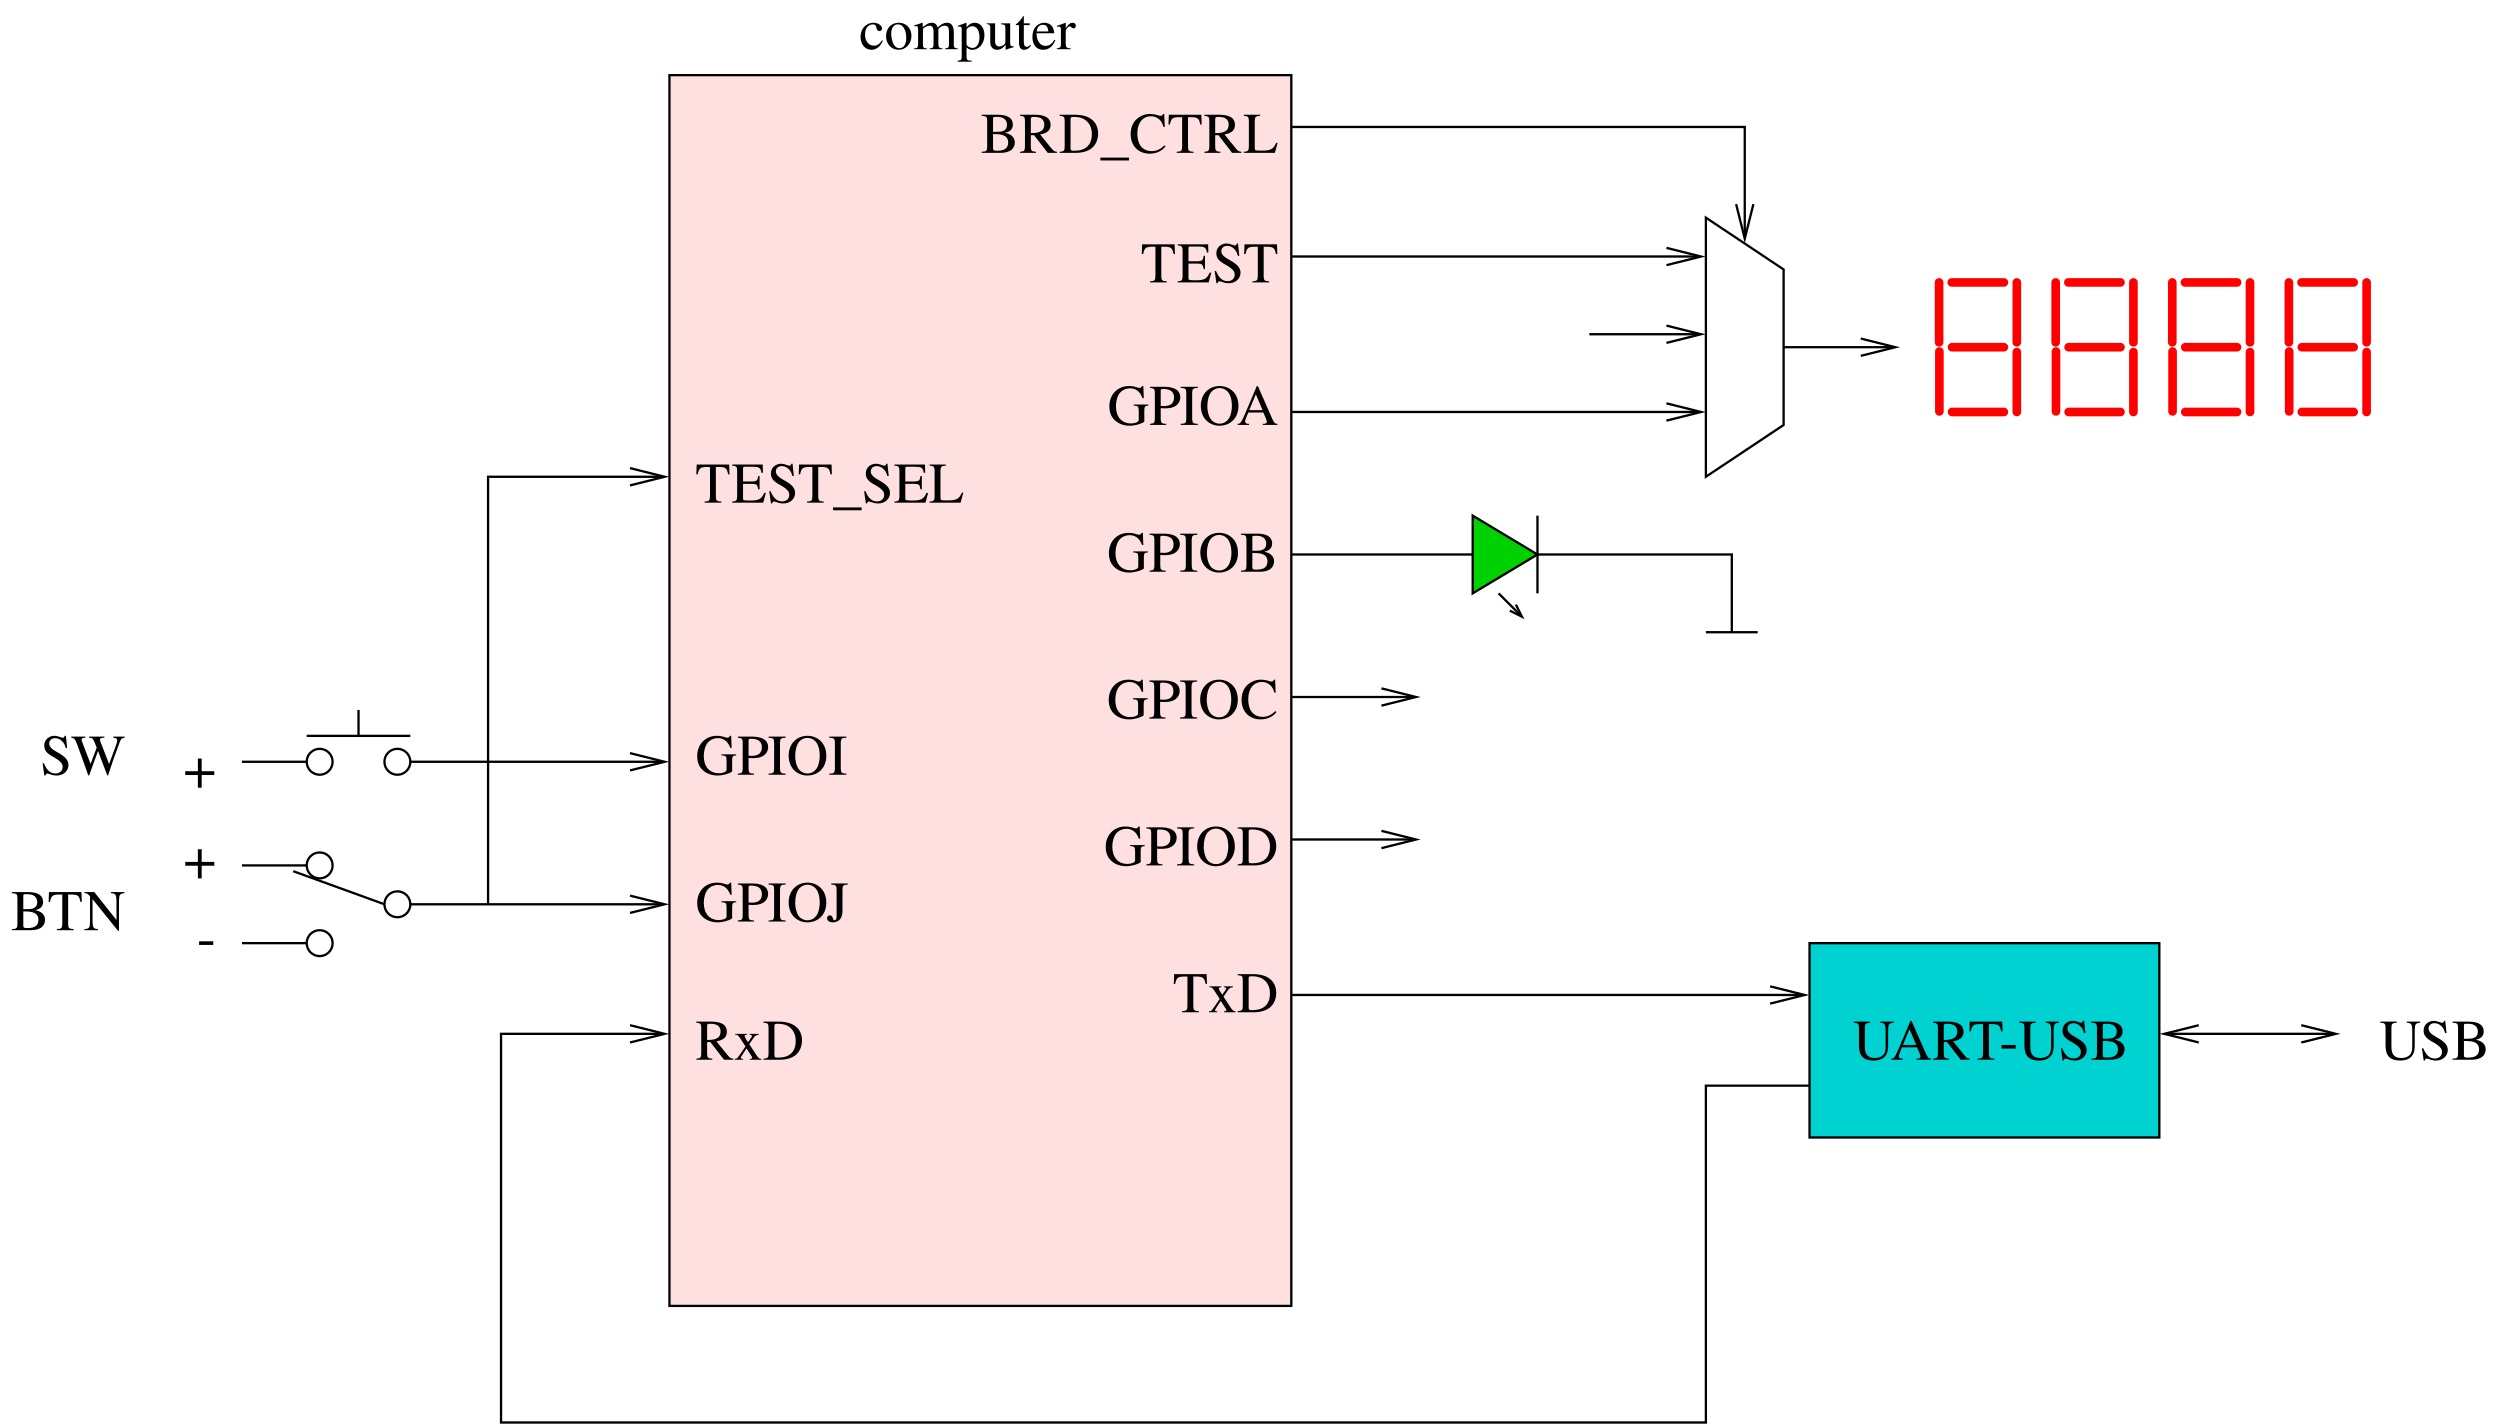
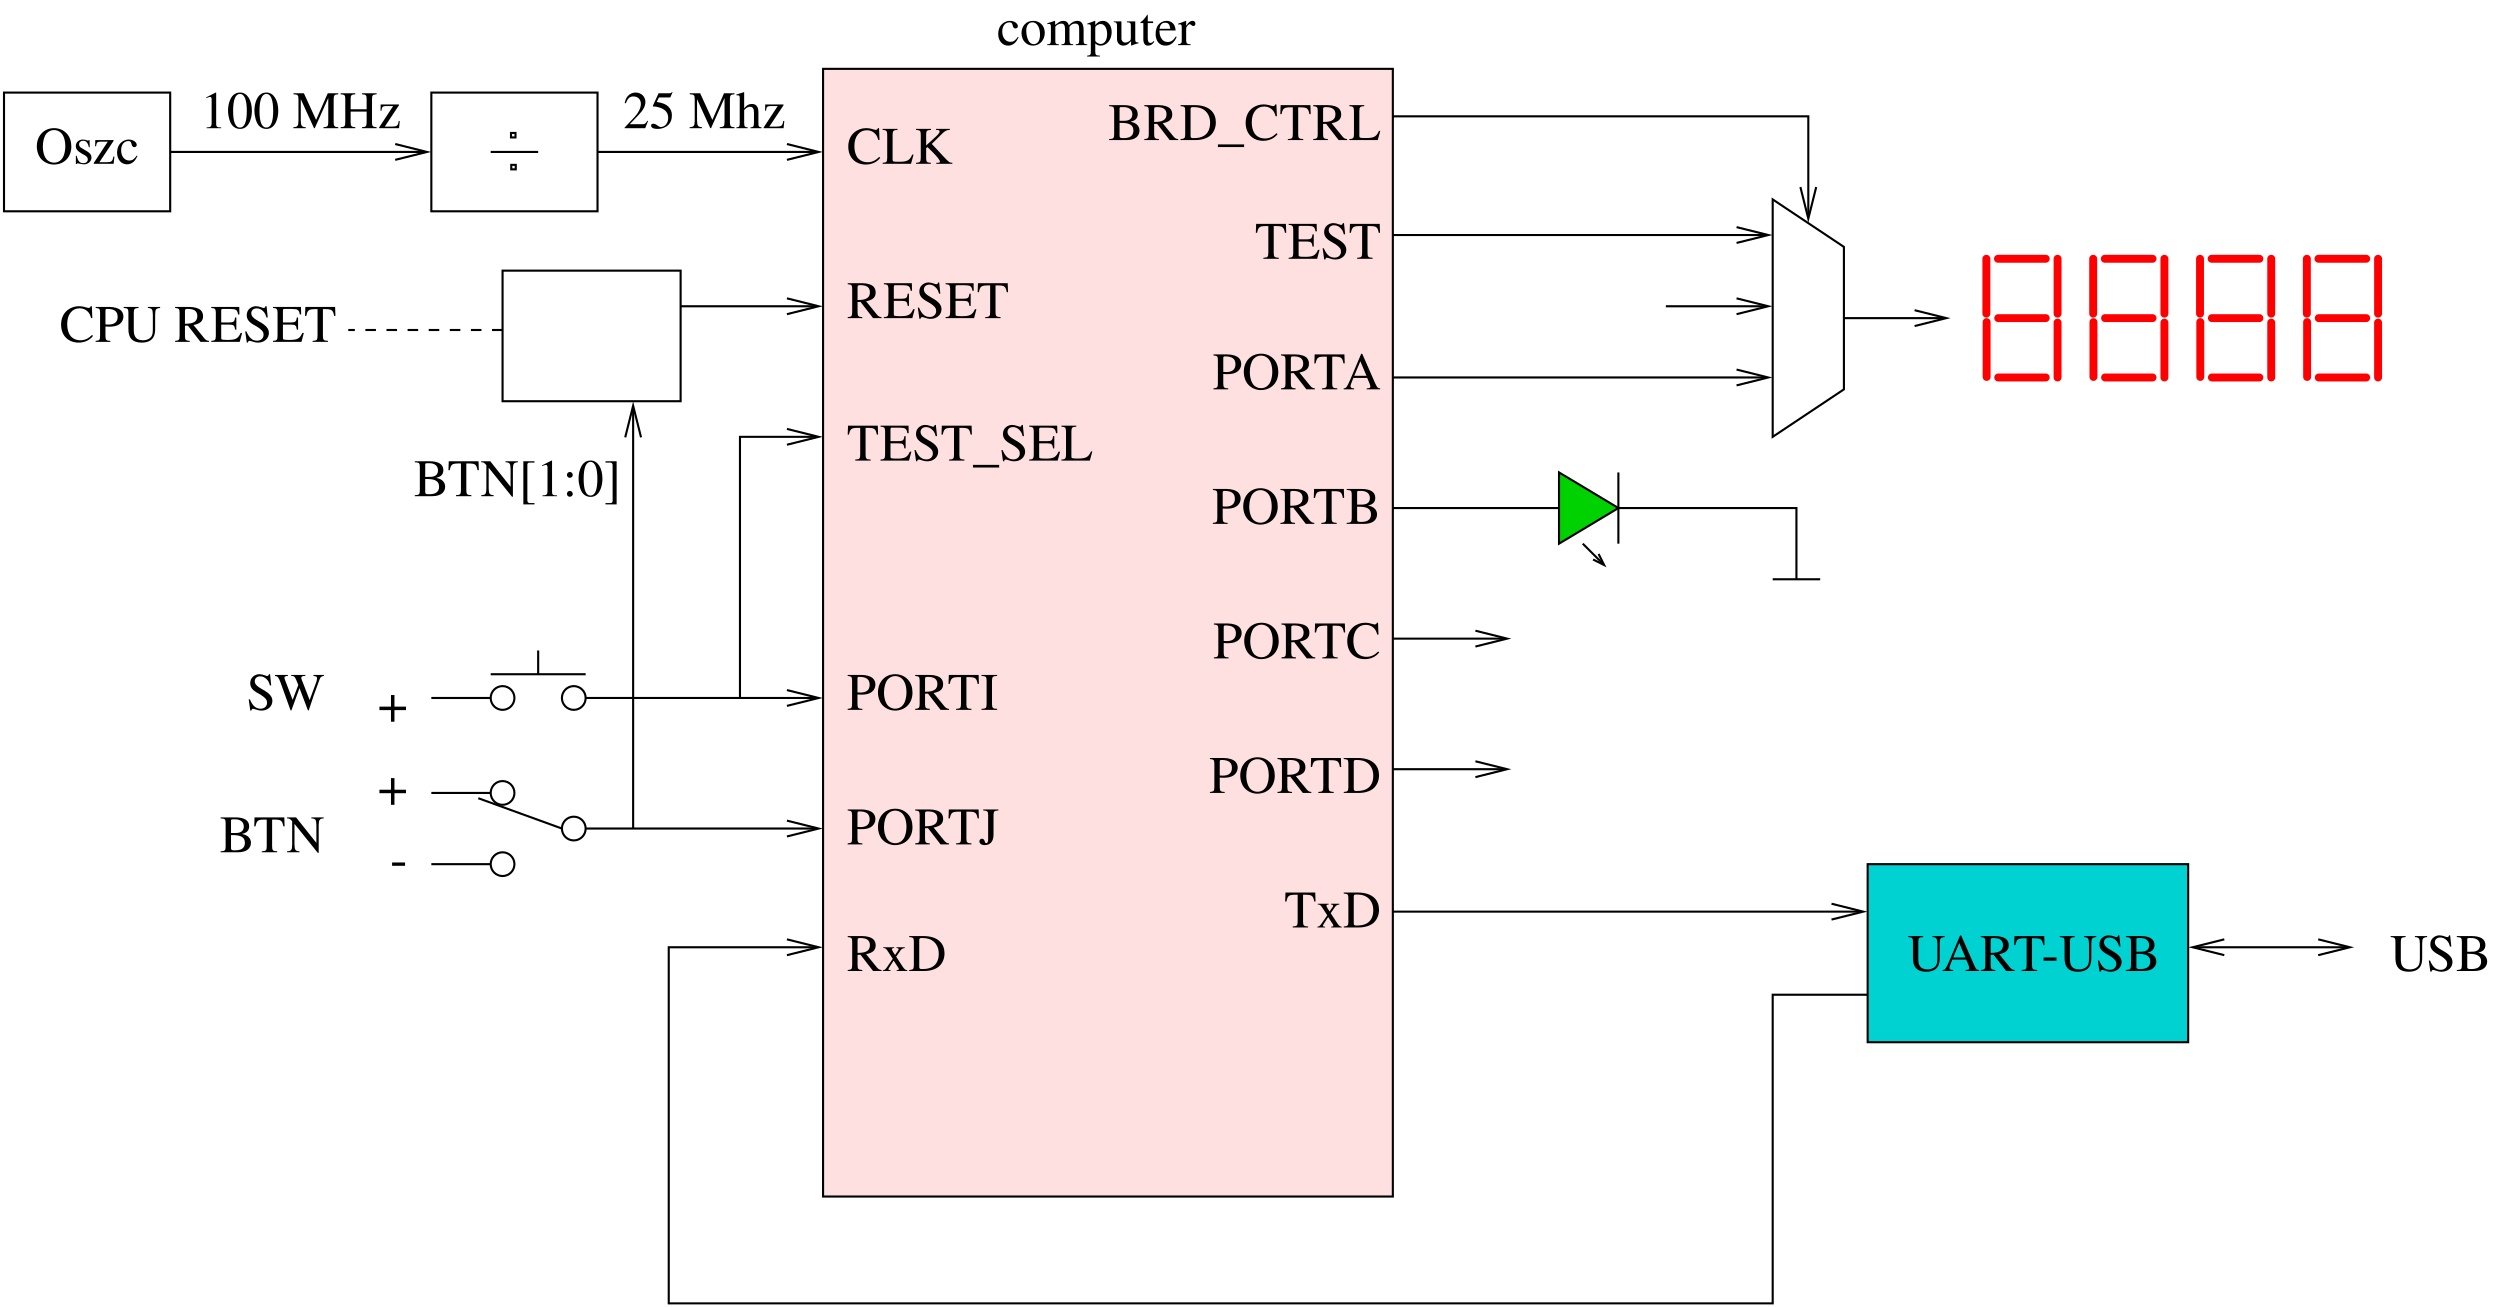
- <svg xmlns="http://www.w3.org/2000/svg" width="547pt" height="312pt" viewBox="1684 2214 8675 4953">
+ <svg xmlns="http://www.w3.org/2000/svg" width="597pt" height="312pt" viewBox="888 2214 9471 4953">
  <g fill="none">
    <rect x="7965" y="5490" width="1215" height="675" fill="#00d1d1" stroke="#000000" stroke-width="8px" />
    <rect x="4005" y="2475" width="2160" height="4275" fill="#ffe0e0" stroke="#000000" stroke-width="8px" />
    <polyline points=" 8460,3645 8640,3645" stroke="#ff0000" stroke-width="30px" stroke-linecap="round" />
    <polyline points=" 8460,3420 8640,3420" stroke="#ff0000" stroke-width="30px" stroke-linecap="round" />
    <polyline points=" 8459,3195 8640,3195" stroke="#ff0000" stroke-width="30px" stroke-linecap="round" />
    <polyline points=" 8685,3403 8685,3195" stroke="#ff0000" stroke-width="30px" stroke-linecap="round" />
    <polyline points=" 8685,3645 8685,3437" stroke="#ff0000" stroke-width="30px" stroke-linecap="round" />
    <polyline points=" 8416,3643 8416,3435" stroke="#ff0000" stroke-width="30px" stroke-linecap="round" />
    <polyline points=" 8415,3403 8415,3195" stroke="#ff0000" stroke-width="30px" stroke-linecap="round" />
    <polyline points=" 8865,3645 9045,3645" stroke="#ff0000" stroke-width="30px" stroke-linecap="round" />
    <polyline points=" 8865,3420 9045,3420" stroke="#ff0000" stroke-width="30px" stroke-linecap="round" />
    <polyline points=" 8864,3195 9045,3195" stroke="#ff0000" stroke-width="30px" stroke-linecap="round" />
    <polyline points=" 9090,3403 9090,3195" stroke="#ff0000" stroke-width="30px" stroke-linecap="round" />
    <polyline points=" 9090,3645 9090,3437" stroke="#ff0000" stroke-width="30px" stroke-linecap="round" />
    <polyline points=" 8821,3643 8821,3435" stroke="#ff0000" stroke-width="30px" stroke-linecap="round" />
    <polyline points=" 8820,3403 8820,3195" stroke="#ff0000" stroke-width="30px" stroke-linecap="round" />
    <polyline points=" 9270,3645 9450,3645" stroke="#ff0000" stroke-width="30px" stroke-linecap="round" />
    <polyline points=" 9270,3420 9450,3420" stroke="#ff0000" stroke-width="30px" stroke-linecap="round" />
    <polyline points=" 9269,3195 9450,3195" stroke="#ff0000" stroke-width="30px" stroke-linecap="round" />
    <polyline points=" 9495,3403 9495,3195" stroke="#ff0000" stroke-width="30px" stroke-linecap="round" />
    <polyline points=" 9495,3645 9495,3437" stroke="#ff0000" stroke-width="30px" stroke-linecap="round" />
    <polyline points=" 9226,3643 9226,3435" stroke="#ff0000" stroke-width="30px" stroke-linecap="round" />
    <polyline points=" 9225,3403 9225,3195" stroke="#ff0000" stroke-width="30px" stroke-linecap="round" />
    <polyline points=" 9675,3645 9855,3645" stroke="#ff0000" stroke-width="30px" stroke-linecap="round" />
    <polyline points=" 9675,3420 9855,3420" stroke="#ff0000" stroke-width="30px" stroke-linecap="round" />
    <polyline points=" 9674,3195 9855,3195" stroke="#ff0000" stroke-width="30px" stroke-linecap="round" />
    <polyline points=" 9900,3403 9900,3195" stroke="#ff0000" stroke-width="30px" stroke-linecap="round" />
    <polyline points=" 9900,3645 9900,3437" stroke="#ff0000" stroke-width="30px" stroke-linecap="round" />
    <polyline points=" 9631,3643 9631,3435" stroke="#ff0000" stroke-width="30px" stroke-linecap="round" />
    <polyline points=" 9630,3403 9630,3195" stroke="#ff0000" stroke-width="30px" stroke-linecap="round" />
    <circle cx="3060" cy="4860" r="45" stroke="#000000" stroke-width="8px" />
    <circle cx="2790" cy="4860" r="45" stroke="#000000" stroke-width="8px" />
    <circle cx="3060" cy="5355" r="45" stroke="#000000" stroke-width="8px" />
    <circle cx="2790" cy="5490" r="45" stroke="#000000" stroke-width="8px" />
    <circle cx="2790" cy="5220" r="45" stroke="#000000" stroke-width="8px" />
    <defs>
      <clipPath id="cp0">
-         <path clip-rule="evenodd" d="M 1684,2214 H 10359 V 7167 H 1684 z   M 3868,4830 3988,4860 3868,4890 4012,4867 4012,4853z" />
+         <path clip-rule="evenodd" d="M 888,2214 H 10359 V 7167 H 888 z   M 3868,4830 3988,4860 3868,4890 4012,4867 4012,4853z" />
      </clipPath>
    </defs>
    <polyline points=" 4005,4860 3105,4860" clip-path="url(#cp0)" stroke="#000000" stroke-width="8px" />
    <polyline points=" 3868,4830 3988,4860 3868,4890" stroke="#000000" stroke-width="8px" stroke-miterlimit="8" />
    <polyline points=" 2745,4770 3105,4770" stroke="#000000" stroke-width="8px" />
    <polyline points=" 2925,4770 2925,4680" stroke="#000000" stroke-width="8px" />
    <polyline points=" 2745,4860 2520,4860" stroke="#000000" stroke-width="8px" />
    <defs>
      <clipPath id="cp1">
-         <path clip-rule="evenodd" d="M 1684,2214 H 10359 V 7167 H 1684 z   M 3868,5325 3988,5355 3868,5385 4012,5362 4012,5348z" />
+         <path clip-rule="evenodd" d="M 888,2214 H 10359 V 7167 H 888 z   M 3868,5325 3988,5355 3868,5385 4012,5362 4012,5348z" />
      </clipPath>
    </defs>
    <polyline points=" 4005,5355 3105,5355" clip-path="url(#cp1)" stroke="#000000" stroke-width="8px" />
    <polyline points=" 3868,5325 3988,5355 3868,5385" stroke="#000000" stroke-width="8px" stroke-miterlimit="8" />
    <polyline points=" 3015,5355 2698,5240" stroke="#000000" stroke-width="8px" />
    <polyline points=" 2745,5220 2520,5220" stroke="#000000" stroke-width="8px" />
    <polyline points=" 2745,5490 2520,5490" stroke="#000000" stroke-width="8px" />
    <polyline points=" 7020,4005 7020,4275" stroke="#000000" stroke-width="8px" />
    <polyline points=" 6795,4140 6165,4140" stroke="#000000" stroke-width="8px" />
    <polyline points=" 7020,4140 7695,4140 7695,4410" stroke="#000000" stroke-width="8px" />
    <polyline points=" 7605,4410 7785,4410" stroke="#000000" stroke-width="8px" />
    <defs>
      <clipPath id="cp2">
-         <path clip-rule="evenodd" d="M 1684,2214 H 10359 V 7167 H 1684 z   M 7468,3615 7588,3645 7468,3675 7612,3652 7612,3638z   M 3868,5325 3988,5355 3868,5385 4012,5362 4012,5348z" />
+         <path clip-rule="evenodd" d="M 888,2214 H 10359 V 7167 H 888 z   M 7468,3615 7588,3645 7468,3675 7612,3652 7612,3638z   M 3868,5325 3988,5355 3868,5385 4012,5362 4012,5348z" />
      </clipPath>
    </defs>
    <polyline points=" 6165,3645 7605,3645" clip-path="url(#cp2)" stroke="#000000" stroke-width="8px" />
    <polyline points=" 7468,3615 7588,3645 7468,3675" stroke="#000000" stroke-width="8px" stroke-miterlimit="8" />
    <defs>
      <clipPath id="cp3">
-         <path clip-rule="evenodd" d="M 1684,2214 H 10359 V 7167 H 1684 z   M 6478,4605 6598,4635 6478,4665 6622,4642 6622,4628z   M 3868,5325 3988,5355 3868,5385 4012,5362 4012,5348z" />
+         <path clip-rule="evenodd" d="M 888,2214 H 10359 V 7167 H 888 z   M 6478,4605 6598,4635 6478,4665 6622,4642 6622,4628z   M 3868,5325 3988,5355 3868,5385 4012,5362 4012,5348z" />
      </clipPath>
    </defs>
    <polyline points=" 6165,4635 6615,4635" clip-path="url(#cp3)" stroke="#000000" stroke-width="8px" />
    <polyline points=" 6478,4605 6598,4635 6478,4665" stroke="#000000" stroke-width="8px" stroke-miterlimit="8" />
    <defs>
      <clipPath id="cp4">
-         <path clip-rule="evenodd" d="M 1684,2214 H 10359 V 7167 H 1684 z   M 6478,5100 6598,5130 6478,5160 6622,5137 6622,5123z   M 3868,5325 3988,5355 3868,5385 4012,5362 4012,5348z" />
+         <path clip-rule="evenodd" d="M 888,2214 H 10359 V 7167 H 888 z   M 6478,5100 6598,5130 6478,5160 6622,5137 6622,5123z   M 3868,5325 3988,5355 3868,5385 4012,5362 4012,5348z" />
      </clipPath>
    </defs>
    <polyline points=" 6165,5130 6615,5130" clip-path="url(#cp4)" stroke="#000000" stroke-width="8px" />
    <polyline points=" 6478,5100 6598,5130 6478,5160" stroke="#000000" stroke-width="8px" stroke-miterlimit="8" />
    <defs>
      <clipPath id="cp5">
-         <path clip-rule="evenodd" d="M 1684,2214 H 10359 V 7167 H 1684 z   M 7828,5640 7948,5670 7828,5700 7972,5677 7972,5663z   M 3868,5325 3988,5355 3868,5385 4012,5362 4012,5348z" />
+         <path clip-rule="evenodd" d="M 888,2214 H 10359 V 7167 H 888 z   M 7828,5640 7948,5670 7828,5700 7972,5677 7972,5663z   M 3868,5325 3988,5355 3868,5385 4012,5362 4012,5348z" />
      </clipPath>
    </defs>
    <polyline points=" 6165,5670 7965,5670" clip-path="url(#cp5)" stroke="#000000" stroke-width="8px" />
    <polyline points=" 7828,5640 7948,5670 7828,5700" stroke="#000000" stroke-width="8px" stroke-miterlimit="8" />
    <defs>
      <clipPath id="cp6">
-         <path clip-rule="evenodd" d="M 1684,2214 H 10359 V 7167 H 1684 z   M 7828,5640 7948,5670 7828,5700 7972,5677 7972,5663z   M 3868,5775 3988,5805 3868,5835 4012,5812 4012,5798z" />
+         <path clip-rule="evenodd" d="M 888,2214 H 10359 V 7167 H 888 z   M 7828,5640 7948,5670 7828,5700 7972,5677 7972,5663z   M 3868,5775 3988,5805 3868,5835 4012,5812 4012,5798z" />
      </clipPath>
    </defs>
    <polyline points=" 4005,5805 3420,5805 3420,7155 7605,7155 7605,5985 7965,5985" clip-path="url(#cp6)" stroke="#000000" stroke-width="8px" />
    <polyline points=" 3868,5775 3988,5805 3868,5835" stroke="#000000" stroke-width="8px" stroke-miterlimit="8" />
    <defs>
      <clipPath id="cp7">
-         <path clip-rule="evenodd" d="M 1684,2214 H 10359 V 7167 H 1684 z   M 9673,5775 9793,5805 9673,5835 9817,5812 9817,5798z   M 9317,5835 9197,5805 9317,5775 9173,5798 9173,5812z" />
+         <path clip-rule="evenodd" d="M 888,2214 H 10359 V 7167 H 888 z   M 9673,5775 9793,5805 9673,5835 9817,5812 9817,5798z   M 9317,5835 9197,5805 9317,5775 9173,5798 9173,5812z" />
      </clipPath>
    </defs>
    <polyline points=" 9180,5805 9810,5805" clip-path="url(#cp7)" stroke="#000000" stroke-width="8px" />
    <polyline points=" 9673,5775 9793,5805 9673,5835" stroke="#000000" stroke-width="8px" stroke-miterlimit="8" />
    <polyline points=" 9317,5835 9197,5805 9317,5775" stroke="#000000" stroke-width="8px" stroke-miterlimit="8" />
    <polygon points=" 6795,4005 6795,4275 7020,4140" fill="#00d100" stroke="#000000" stroke-width="8px" />
    <defs>
      <clipPath id="cp8">
-         <path clip-rule="evenodd" d="M 1684,2214 H 10359 V 7167 H 1684 z   M 6945,4314 6966,4356 6924,4335 6975,4375 6985,4365z   M 9317,5835 9197,5805 9317,5775 9173,5798 9173,5812z" />
+         <path clip-rule="evenodd" d="M 888,2214 H 10359 V 7167 H 888 z   M 6945,4314 6966,4356 6924,4335 6975,4375 6985,4365z   M 9317,5835 9197,5805 9317,5775 9173,5798 9173,5812z" />
      </clipPath>
    </defs>
    <polyline points=" 6885,4275 6975,4365" clip-path="url(#cp8)" stroke="#000000" stroke-width="8px" />
    <polyline points=" 6945,4314 6966,4356 6924,4335" stroke="#000000" stroke-width="8px" stroke-miterlimit="8" />
    <polygon points=" 7875,3690 7875,3150 7605,2970 7605,3870" stroke="#000000" stroke-width="8px" />
    <defs>
      <clipPath id="cp9">
-         <path clip-rule="evenodd" d="M 1684,2214 H 10359 V 7167 H 1684 z   M 8143,3390 8263,3420 8143,3450 8287,3427 8287,3413z   M 9317,5835 9197,5805 9317,5775 9173,5798 9173,5812z" />
+         <path clip-rule="evenodd" d="M 888,2214 H 10359 V 7167 H 888 z   M 8143,3390 8263,3420 8143,3450 8287,3427 8287,3413z   M 9317,5835 9197,5805 9317,5775 9173,5798 9173,5812z" />
      </clipPath>
    </defs>
    <polyline points=" 7875,3420 8280,3420" clip-path="url(#cp9)" stroke="#000000" stroke-width="8px" />
    <polyline points=" 8143,3390 8263,3420 8143,3450" stroke="#000000" stroke-width="8px" stroke-miterlimit="8" />
    <defs>
      <clipPath id="cp10">
-         <path clip-rule="evenodd" d="M 1684,2214 H 10359 V 7167 H 1684 z   M 7770,2923 7740,3043 7710,2923 7733,3067 7747,3067z   M 9317,5835 9197,5805 9317,5775 9173,5798 9173,5812z" />
+         <path clip-rule="evenodd" d="M 888,2214 H 10359 V 7167 H 888 z   M 7770,2923 7740,3043 7710,2923 7733,3067 7747,3067z   M 9317,5835 9197,5805 9317,5775 9173,5798 9173,5812z" />
      </clipPath>
    </defs>
    <polyline points=" 6165,2655 7740,2655 7740,3060" clip-path="url(#cp10)" stroke="#000000" stroke-width="8px" />
    <polyline points=" 7770,2923 7740,3043 7710,2923" stroke="#000000" stroke-width="8px" stroke-miterlimit="8" />
    <defs>
      <clipPath id="cp11">
-         <path clip-rule="evenodd" d="M 1684,2214 H 10359 V 7167 H 1684 z   M 7468,3075 7588,3105 7468,3135 7612,3112 7612,3098z   M 9317,5835 9197,5805 9317,5775 9173,5798 9173,5812z" />
+         <path clip-rule="evenodd" d="M 888,2214 H 10359 V 7167 H 888 z   M 7468,3075 7588,3105 7468,3135 7612,3112 7612,3098z   M 9317,5835 9197,5805 9317,5775 9173,5798 9173,5812z" />
      </clipPath>
    </defs>
    <polyline points=" 6165,3105 7605,3105" clip-path="url(#cp11)" stroke="#000000" stroke-width="8px" />
    <polyline points=" 7468,3075 7588,3105 7468,3135" stroke="#000000" stroke-width="8px" stroke-miterlimit="8" />
    <defs>
      <clipPath id="cp12">
-         <path clip-rule="evenodd" d="M 1684,2214 H 10359 V 7167 H 1684 z   M 7468,3345 7588,3375 7468,3405 7612,3382 7612,3368z   M 9317,5835 9197,5805 9317,5775 9173,5798 9173,5812z" />
+         <path clip-rule="evenodd" d="M 888,2214 H 10359 V 7167 H 888 z   M 7468,3345 7588,3375 7468,3405 7612,3382 7612,3368z   M 9317,5835 9197,5805 9317,5775 9173,5798 9173,5812z" />
      </clipPath>
    </defs>
    <polyline points=" 7200,3375 7605,3375" clip-path="url(#cp12)" stroke="#000000" stroke-width="8px" />
    <polyline points=" 7468,3345 7588,3375 7468,3405" stroke="#000000" stroke-width="8px" stroke-miterlimit="8" />
    <defs>
      <clipPath id="cp13">
-         <path clip-rule="evenodd" d="M 1684,2214 H 10359 V 7167 H 1684 z   M 3868,3840 3988,3870 3868,3900 4012,3877 4012,3863z   M 9317,5835 9197,5805 9317,5775 9173,5798 9173,5812z" />
-       </clipPath>
-     </defs>
-     <polyline points=" 3375,5355 3375,3870 4005,3870" clip-path="url(#cp13)" stroke="#000000" stroke-width="8px" />
+         <path clip-rule="evenodd" d="M 888,2214 H 10359 V 7167 H 888 z   M 3868,3840 3988,3870 3868,3900 4012,3877 4012,3863z   M 9317,5835 9197,5805 9317,5775 9173,5798 9173,5812z" />
+       </clipPath>
+     </defs>
+     <polyline points=" 3690,4860 3690,3870 4005,3870" clip-path="url(#cp13)" stroke="#000000" stroke-width="8px" />
    <polyline points=" 3868,3840 3988,3870 3868,3900" stroke="#000000" stroke-width="8px" stroke-miterlimit="8" />
-     <text xml:space="preserve" x="4095" y="4905" fill="#000000" font-family="Times" font-style="normal" font-weight="normal" font-size="200" text-anchor="start">GPIOI</text>
-     <text xml:space="preserve" x="4095" y="5415" fill="#000000" font-family="Times" font-style="normal" font-weight="normal" font-size="200" text-anchor="start">GPIOJ</text>
-     <text xml:space="preserve" x="6120" y="3690" fill="#000000" font-family="Times" font-style="normal" font-weight="normal" font-size="200" text-anchor="end">GPIOA</text>
-     <text xml:space="preserve" x="6120" y="4200" fill="#000000" font-family="Times" font-style="normal" font-weight="normal" font-size="200" text-anchor="end">GPIOB</text>
-     <text xml:space="preserve" x="6120" y="4710" fill="#000000" font-family="Times" font-style="normal" font-weight="normal" font-size="200" text-anchor="end">GPIOC</text>
-     <text xml:space="preserve" x="6120" y="5220" fill="#000000" font-family="Times" font-style="normal" font-weight="normal" font-size="200" text-anchor="end">GPIOD</text>
+     <defs>
+       <clipPath id="cp14">
+         <path clip-rule="evenodd" d="M 888,2214 H 10359 V 7167 H 888 z   M 3868,3840 3988,3870 3868,3900 4012,3877 4012,3863z   M 3868,2760 3988,2790 3868,2820 4012,2797 4012,2783z" />
+       </clipPath>
+     </defs>
+     <polyline points=" 4005,2790 3150,2790" clip-path="url(#cp14)" stroke="#000000" stroke-width="8px" />
+     <polyline points=" 3868,2760 3988,2790 3868,2820" stroke="#000000" stroke-width="8px" stroke-miterlimit="8" />
+     <defs>
+       <clipPath id="cp15">
+         <path clip-rule="evenodd" d="M 888,2214 H 10359 V 7167 H 888 z   M 3868,3840 3988,3870 3868,3900 4012,3877 4012,3863z   M 2383,2760 2503,2790 2383,2820 2527,2797 2527,2783z" />
+       </clipPath>
+     </defs>
+     <polyline points=" 2520,2790 1530,2790" clip-path="url(#cp15)" stroke="#000000" stroke-width="8px" />
+     <polyline points=" 2383,2760 2503,2790 2383,2820" stroke="#000000" stroke-width="8px" stroke-miterlimit="8" />
+     <rect x="2520" y="2565" width="630" height="450" stroke="#000000" stroke-width="8px" />
+     <polyline points=" 2745,2790 2925,2790" stroke="#000000" stroke-width="8px" />
+     <rect x="2822" y="2718" width="17" height="17" stroke="#000000" stroke-width="8px" />
+     <rect x="2823" y="2839" width="17" height="17" stroke="#000000" stroke-width="8px" />
+     <rect x="900" y="2565" width="630" height="450" stroke="#000000" stroke-width="8px" />
+     <rect x="2790" y="3240" width="675" height="495" stroke="#000000" stroke-width="8px" />
+     <defs>
+       <clipPath id="cp16">
+         <path clip-rule="evenodd" d="M 888,2214 H 10359 V 7167 H 888 z   M 3868,3345 3988,3375 3868,3405 4012,3382 4012,3368z   M 2383,2760 2503,2790 2383,2820 2527,2797 2527,2783z" />
+       </clipPath>
+     </defs>
+     <polyline points=" 3465,3375 4005,3375" clip-path="url(#cp16)" stroke="#000000" stroke-width="8px" />
+     <polyline points=" 3868,3345 3988,3375 3868,3405" stroke="#000000" stroke-width="8px" stroke-miterlimit="8" />
+     <defs>
+       <clipPath id="cp17">
+         <path clip-rule="evenodd" d="M 888,2214 H 10359 V 7167 H 888 z   M 3868,3345 3988,3375 3868,3405 4012,3382 4012,3368z   M 3255,3872 3285,3752 3315,3872 3292,3728 3278,3728z" />
+       </clipPath>
+     </defs>
+     <polyline points=" 3285,3735 3285,5355" clip-path="url(#cp17)" stroke="#000000" stroke-width="8px" />
+     <polyline points=" 3255,3872 3285,3752 3315,3872" stroke="#000000" stroke-width="8px" stroke-miterlimit="8" />
+     <polyline points=" 2790,3465 2205,3465" stroke="#000000" stroke-width="8px" stroke-dasharray="40 40" />
+     <text xml:space="preserve" x="4095" y="4905" fill="#000000" font-family="Times" font-style="normal" font-weight="normal" font-size="200" text-anchor="start">PORTI</text>
+     <text xml:space="preserve" x="4095" y="5415" fill="#000000" font-family="Times" font-style="normal" font-weight="normal" font-size="200" text-anchor="start">PORTJ</text>
+     <text xml:space="preserve" x="6120" y="3690" fill="#000000" font-family="Times" font-style="normal" font-weight="normal" font-size="200" text-anchor="end">PORTA</text>
+     <text xml:space="preserve" x="6120" y="4200" fill="#000000" font-family="Times" font-style="normal" font-weight="normal" font-size="200" text-anchor="end">PORTB</text>
+     <text xml:space="preserve" x="6120" y="4710" fill="#000000" font-family="Times" font-style="normal" font-weight="normal" font-size="200" text-anchor="end">PORTC</text>
+     <text xml:space="preserve" x="6120" y="5220" fill="#000000" font-family="Times" font-style="normal" font-weight="normal" font-size="200" text-anchor="end">PORTD</text>
    <text xml:space="preserve" x="6120" y="5730" fill="#000000" font-family="Times" font-style="normal" font-weight="normal" font-size="200" text-anchor="end">TxD</text>
    <text xml:space="preserve" x="4095" y="5895" fill="#000000" font-family="Times" font-style="normal" font-weight="normal" font-size="200" text-anchor="start">RxD</text>
    <text xml:space="preserve" x="2430" y="4950" fill="#000000" font-family="Times" font-style="normal" font-weight="normal" font-size="200" text-anchor="end">+</text>
    <text xml:space="preserve" x="2430" y="5265" fill="#000000" font-family="Times" font-style="normal" font-weight="normal" font-size="200" text-anchor="end">+</text>
    <text xml:space="preserve" x="2430" y="5535" fill="#000000" font-family="Times" font-style="normal" font-weight="normal" font-size="200" text-anchor="end">-</text>
    <text xml:space="preserve" x="2115" y="5445" fill="#000000" font-family="Times" font-style="normal" font-weight="normal" font-size="200" text-anchor="end">BTN</text>
    <text xml:space="preserve" x="2115" y="4905" fill="#000000" font-family="Times" font-style="normal" font-weight="normal" font-size="200" text-anchor="end">SW</text>
    <text xml:space="preserve" x="8595" y="5895" fill="#000000" font-family="Times" font-style="normal" font-weight="normal" font-size="200" text-anchor="middle">UART-USB</text>
    <text xml:space="preserve" x="9945" y="5895" fill="#000000" font-family="Times" font-style="normal" font-weight="normal" font-size="200" text-anchor="start">USB</text>
    <text xml:space="preserve" x="6120" y="2745" fill="#000000" font-family="Times" font-style="normal" font-weight="normal" font-size="200" text-anchor="end">BRD_CTRL</text>
    <text xml:space="preserve" x="5040" y="2385" fill="#000000" font-family="Times" font-style="normal" font-weight="normal" font-size="200" text-anchor="middle">computer</text>
    <text xml:space="preserve" x="6120" y="3195" fill="#000000" font-family="Times" font-style="normal" font-weight="normal" font-size="200" text-anchor="end">TEST</text>
    <text xml:space="preserve" x="4095" y="3960" fill="#000000" font-family="Times" font-style="normal" font-weight="normal" font-size="200" text-anchor="start">TEST_SEL</text>
+     <text xml:space="preserve" x="4095" y="2835" fill="#000000" font-family="Times" font-style="normal" font-weight="normal" font-size="200" text-anchor="start">CLK</text>
+     <text xml:space="preserve" x="2025" y="2700" fill="#000000" font-family="Times" font-style="normal" font-weight="normal" font-size="200" text-anchor="middle">100 MHz</text>
+     <text xml:space="preserve" x="3555" y="2700" fill="#000000" font-family="Times" font-style="normal" font-weight="normal" font-size="200" text-anchor="middle">25 Mhz</text>
+     <text xml:space="preserve" x="1215" y="2835" fill="#000000" font-family="Times" font-style="normal" font-weight="normal" font-size="200" text-anchor="middle">Oszc</text>
+     <text xml:space="preserve" x="4095" y="3420" fill="#000000" font-family="Times" font-style="normal" font-weight="normal" font-size="200" text-anchor="start">RESET</text>
+     <text xml:space="preserve" x="2160" y="3510" fill="#000000" font-family="Times" font-style="normal" font-weight="normal" font-size="200" text-anchor="end">CPU RESET</text>
+     <text xml:space="preserve" x="3240" y="4095" fill="#000000" font-family="Times" font-style="normal" font-weight="normal" font-size="200" text-anchor="end">BTN[1:0]</text>
  </g>
</svg>
